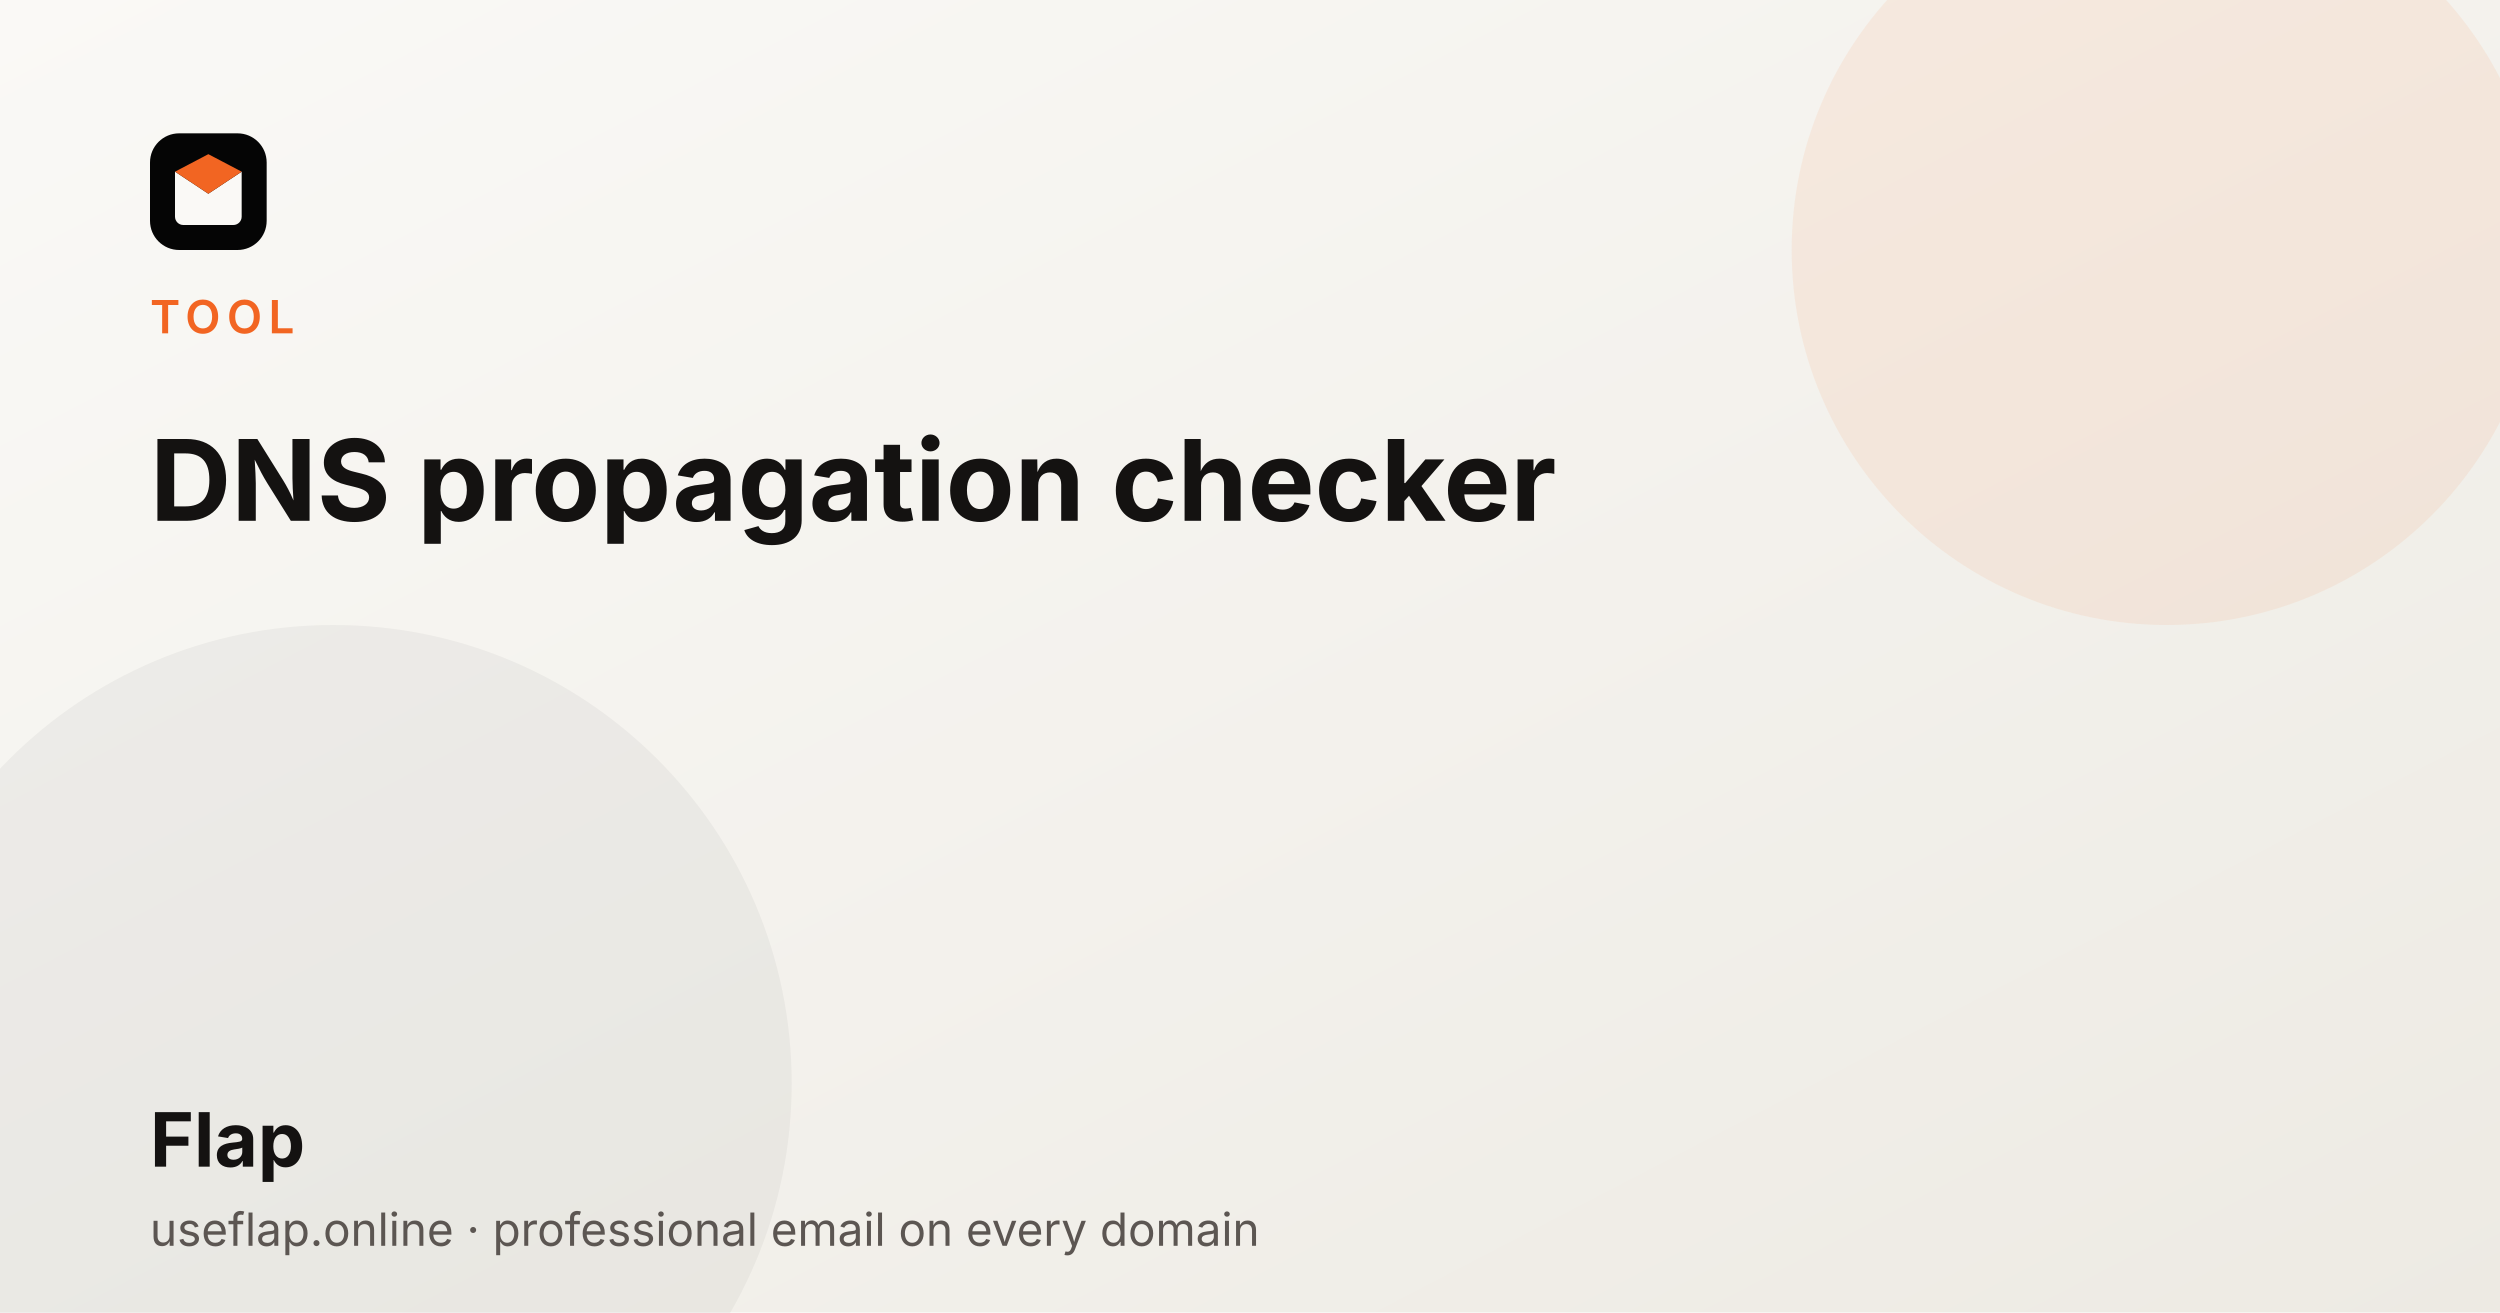
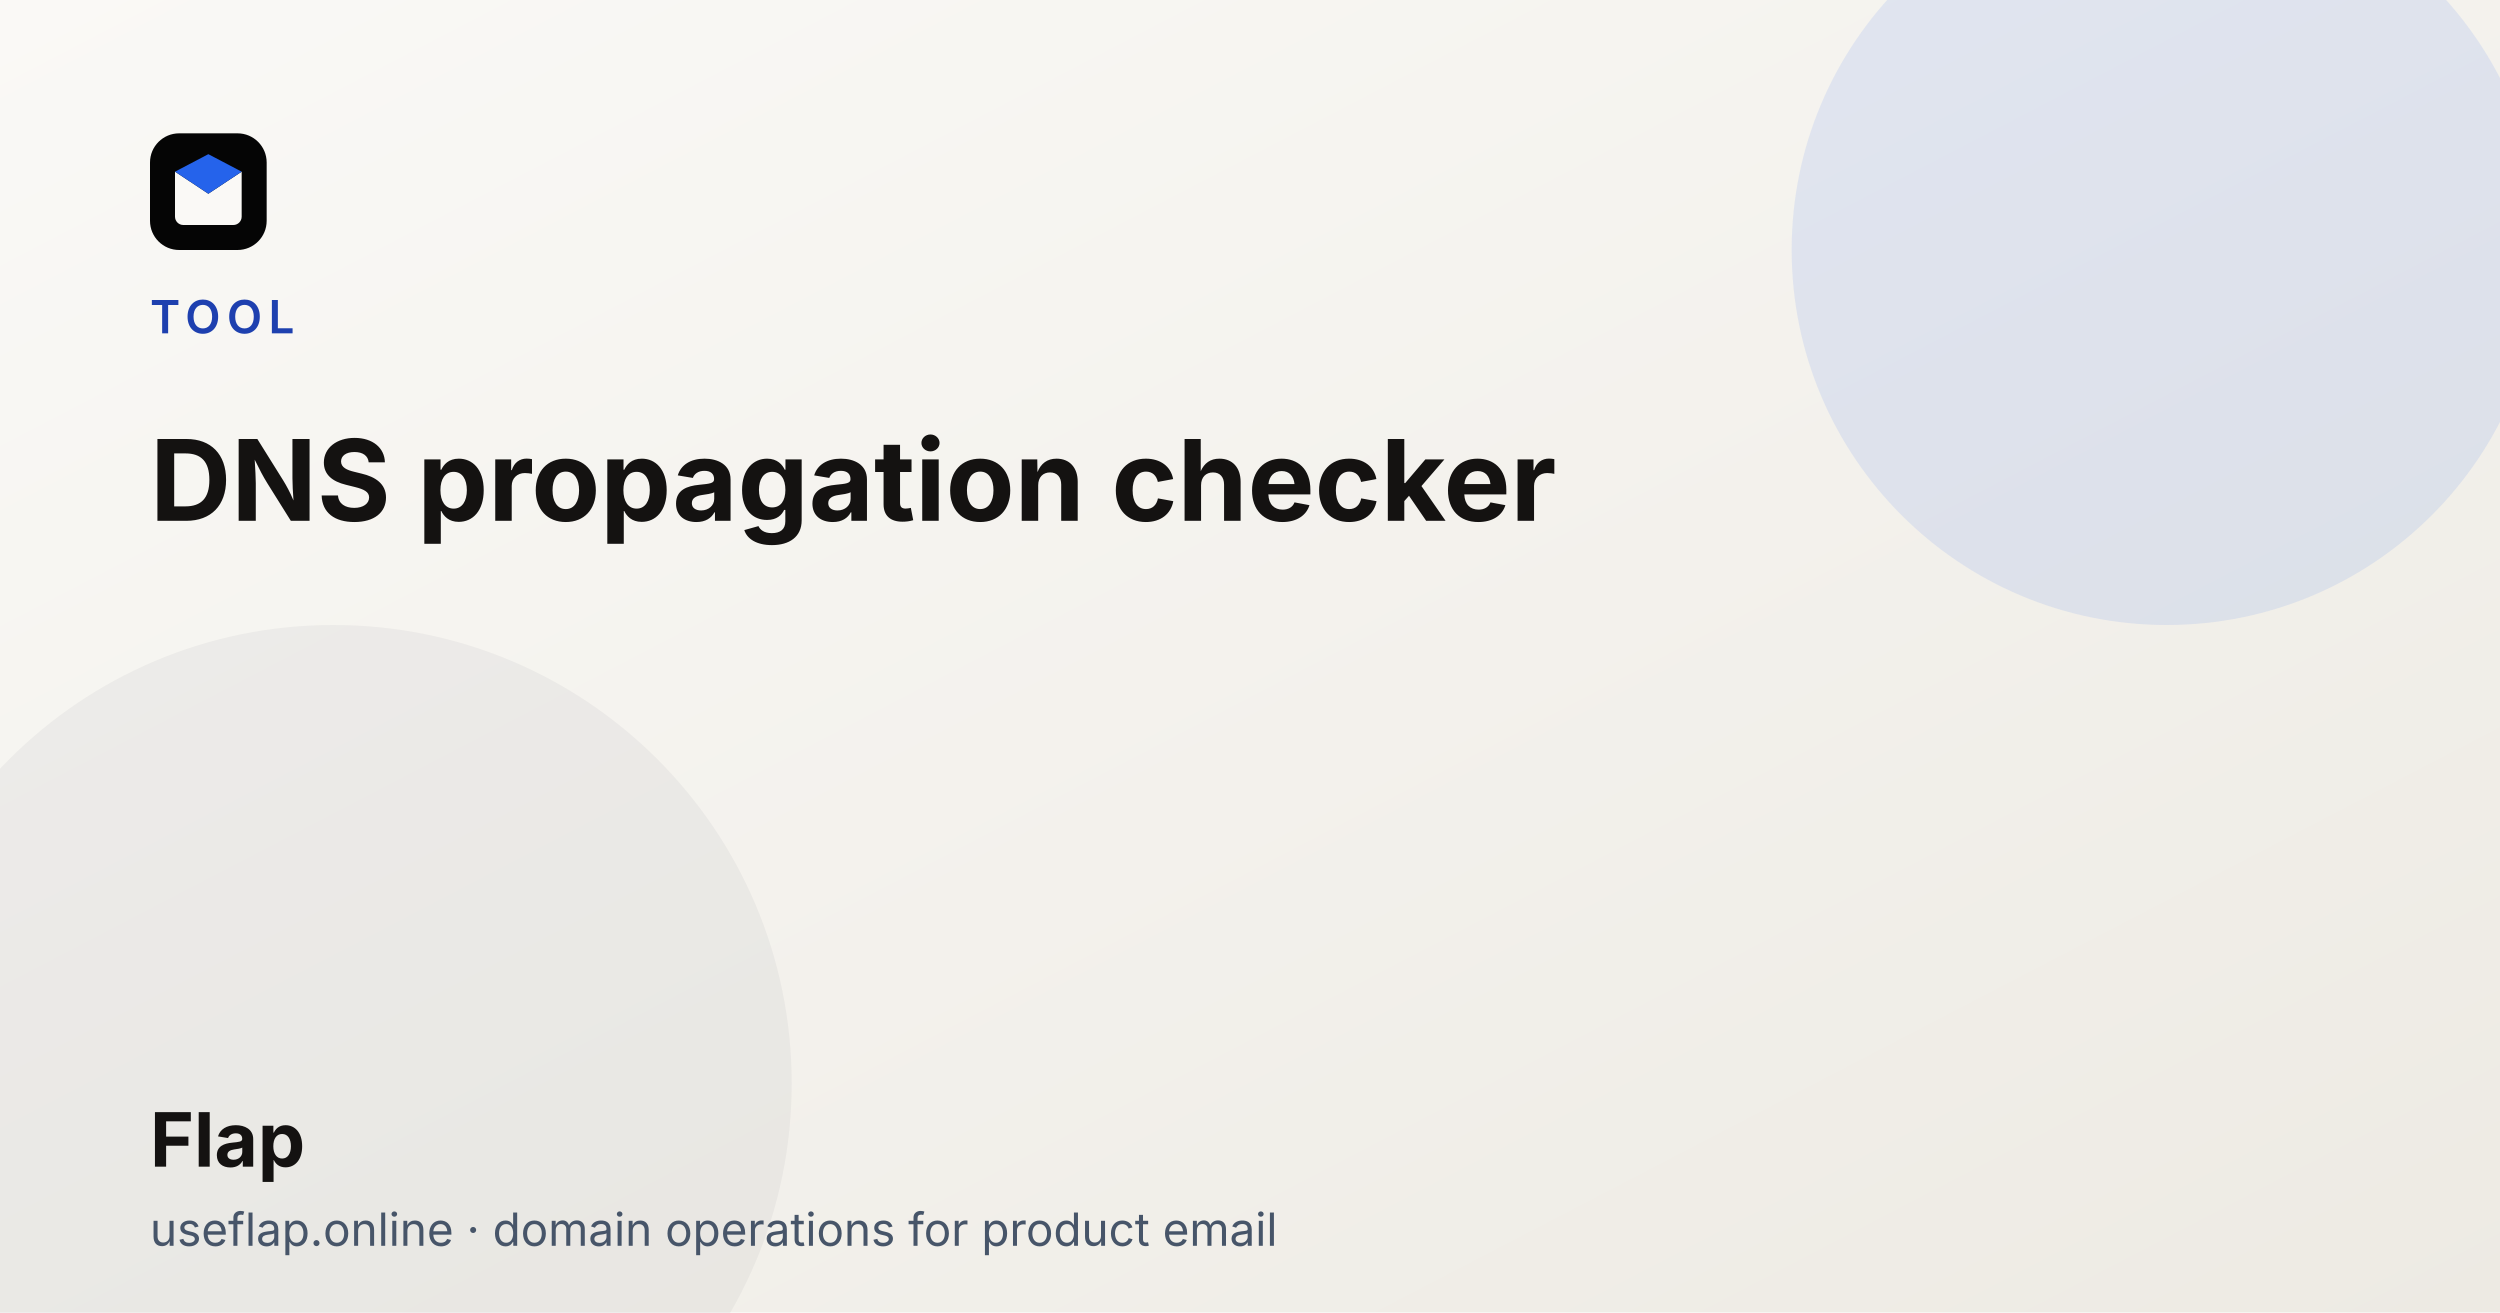
<svg xmlns="http://www.w3.org/2000/svg" width="1200" height="630" viewBox="0 0 1200 630" role="img" aria-label="DNS propagation checker">
  <defs>
    <linearGradient id="bg" x1="0" y1="0" x2="1" y2="1">
      <stop offset="0%" stop-color="#FAF9F6" />
      <stop offset="55%" stop-color="#F3F1EC" />
      <stop offset="100%" stop-color="#EDEAE3" />
    </linearGradient>
  </defs>
  <rect width="1200" height="630" fill="url(#bg)" />
-   <circle cx="1040" cy="120" r="180" fill="#F26522" fill-opacity="0.08" />
-   <circle cx="160" cy="520" r="220" fill="#141211" fill-opacity="0.04" />
+   <circle cx="1040" cy="120" r="180" fill="#2563EB" fill-opacity="0.10" />
+   <circle cx="160" cy="520" r="220" fill="#0F172A" fill-opacity="0.04" />
  <rect x="72" y="64" width="56" height="56" rx="14" fill="#050505" />
  <path d="M84 82.4L100 93l16-10.6V104a4 4 0 0 1-4 4H88a4 4 0 0 1-4-4V82.4z" fill="#FAF9F6" />
-   <path d="M84 82.4L100 93l16-10.6L100 74 84 82.4z" fill="#F26522" />
-   <text x="72" y="160" fill="#F26522" font-family="Inter, ui-sans-serif, system-ui, sans-serif" font-size="22" font-weight="600" letter-spacing="0.14em">TOOL</text>
+   <path d="M84 82.4L100 93l16-10.6L100 74 84 82.4z" fill="#2563EB" />
+   <text x="72" y="160" fill="#1E40AF" font-family="Inter, ui-sans-serif, system-ui, sans-serif" font-size="22" font-weight="600" letter-spacing="0.14em">TOOL</text>
  <text x="72" y="250" fill="#141211" font-family="Inter, ui-sans-serif, system-ui, sans-serif" font-size="54" font-weight="700">
    <tspan x="72" dy="0">DNS propagation checker</tspan>
  </text>
  <text x="72" y="560" fill="#141211" font-family="Inter, ui-sans-serif, system-ui, sans-serif" font-size="36" font-weight="700">Flap</text>
-   <text x="72" y="598" fill="#5c5652" font-family="Inter, ui-sans-serif, system-ui, sans-serif" font-size="22">useflap.online · professional email on every domain</text>
+   <text x="72" y="598" fill="#475569" font-family="Inter, ui-sans-serif, system-ui, sans-serif" font-size="22">useflap.online · domain operations for product email</text>
</svg>
